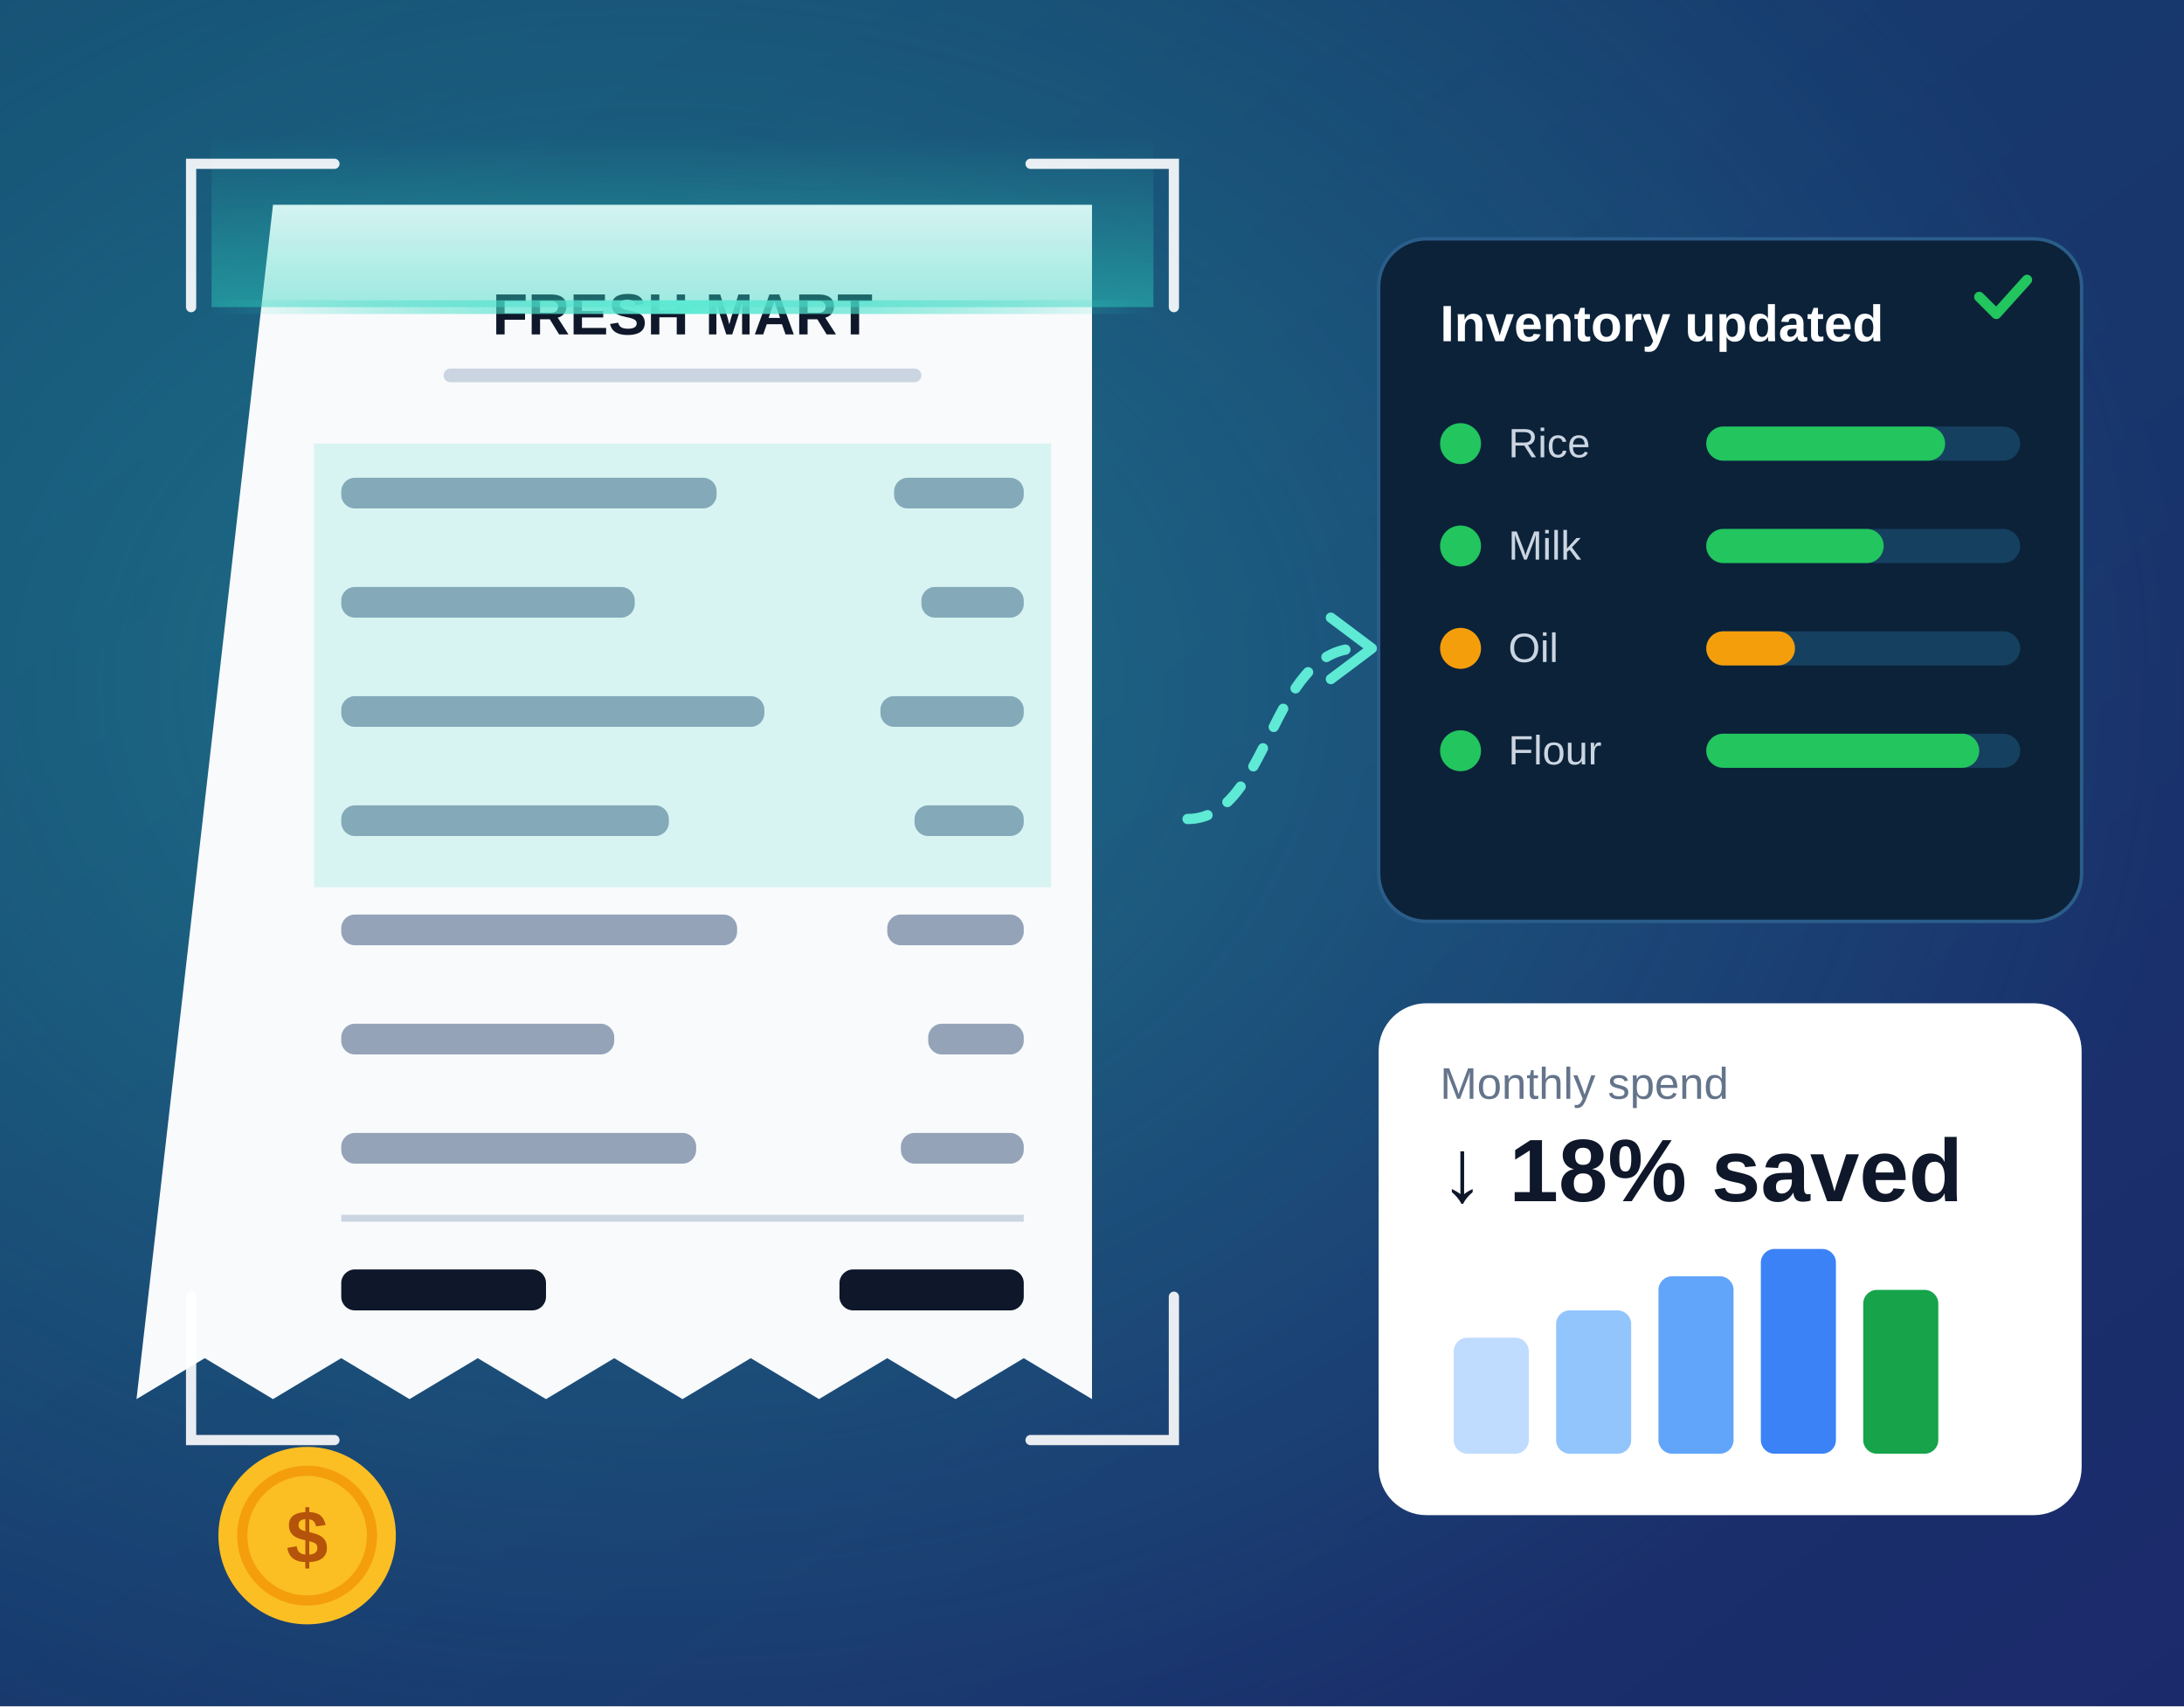
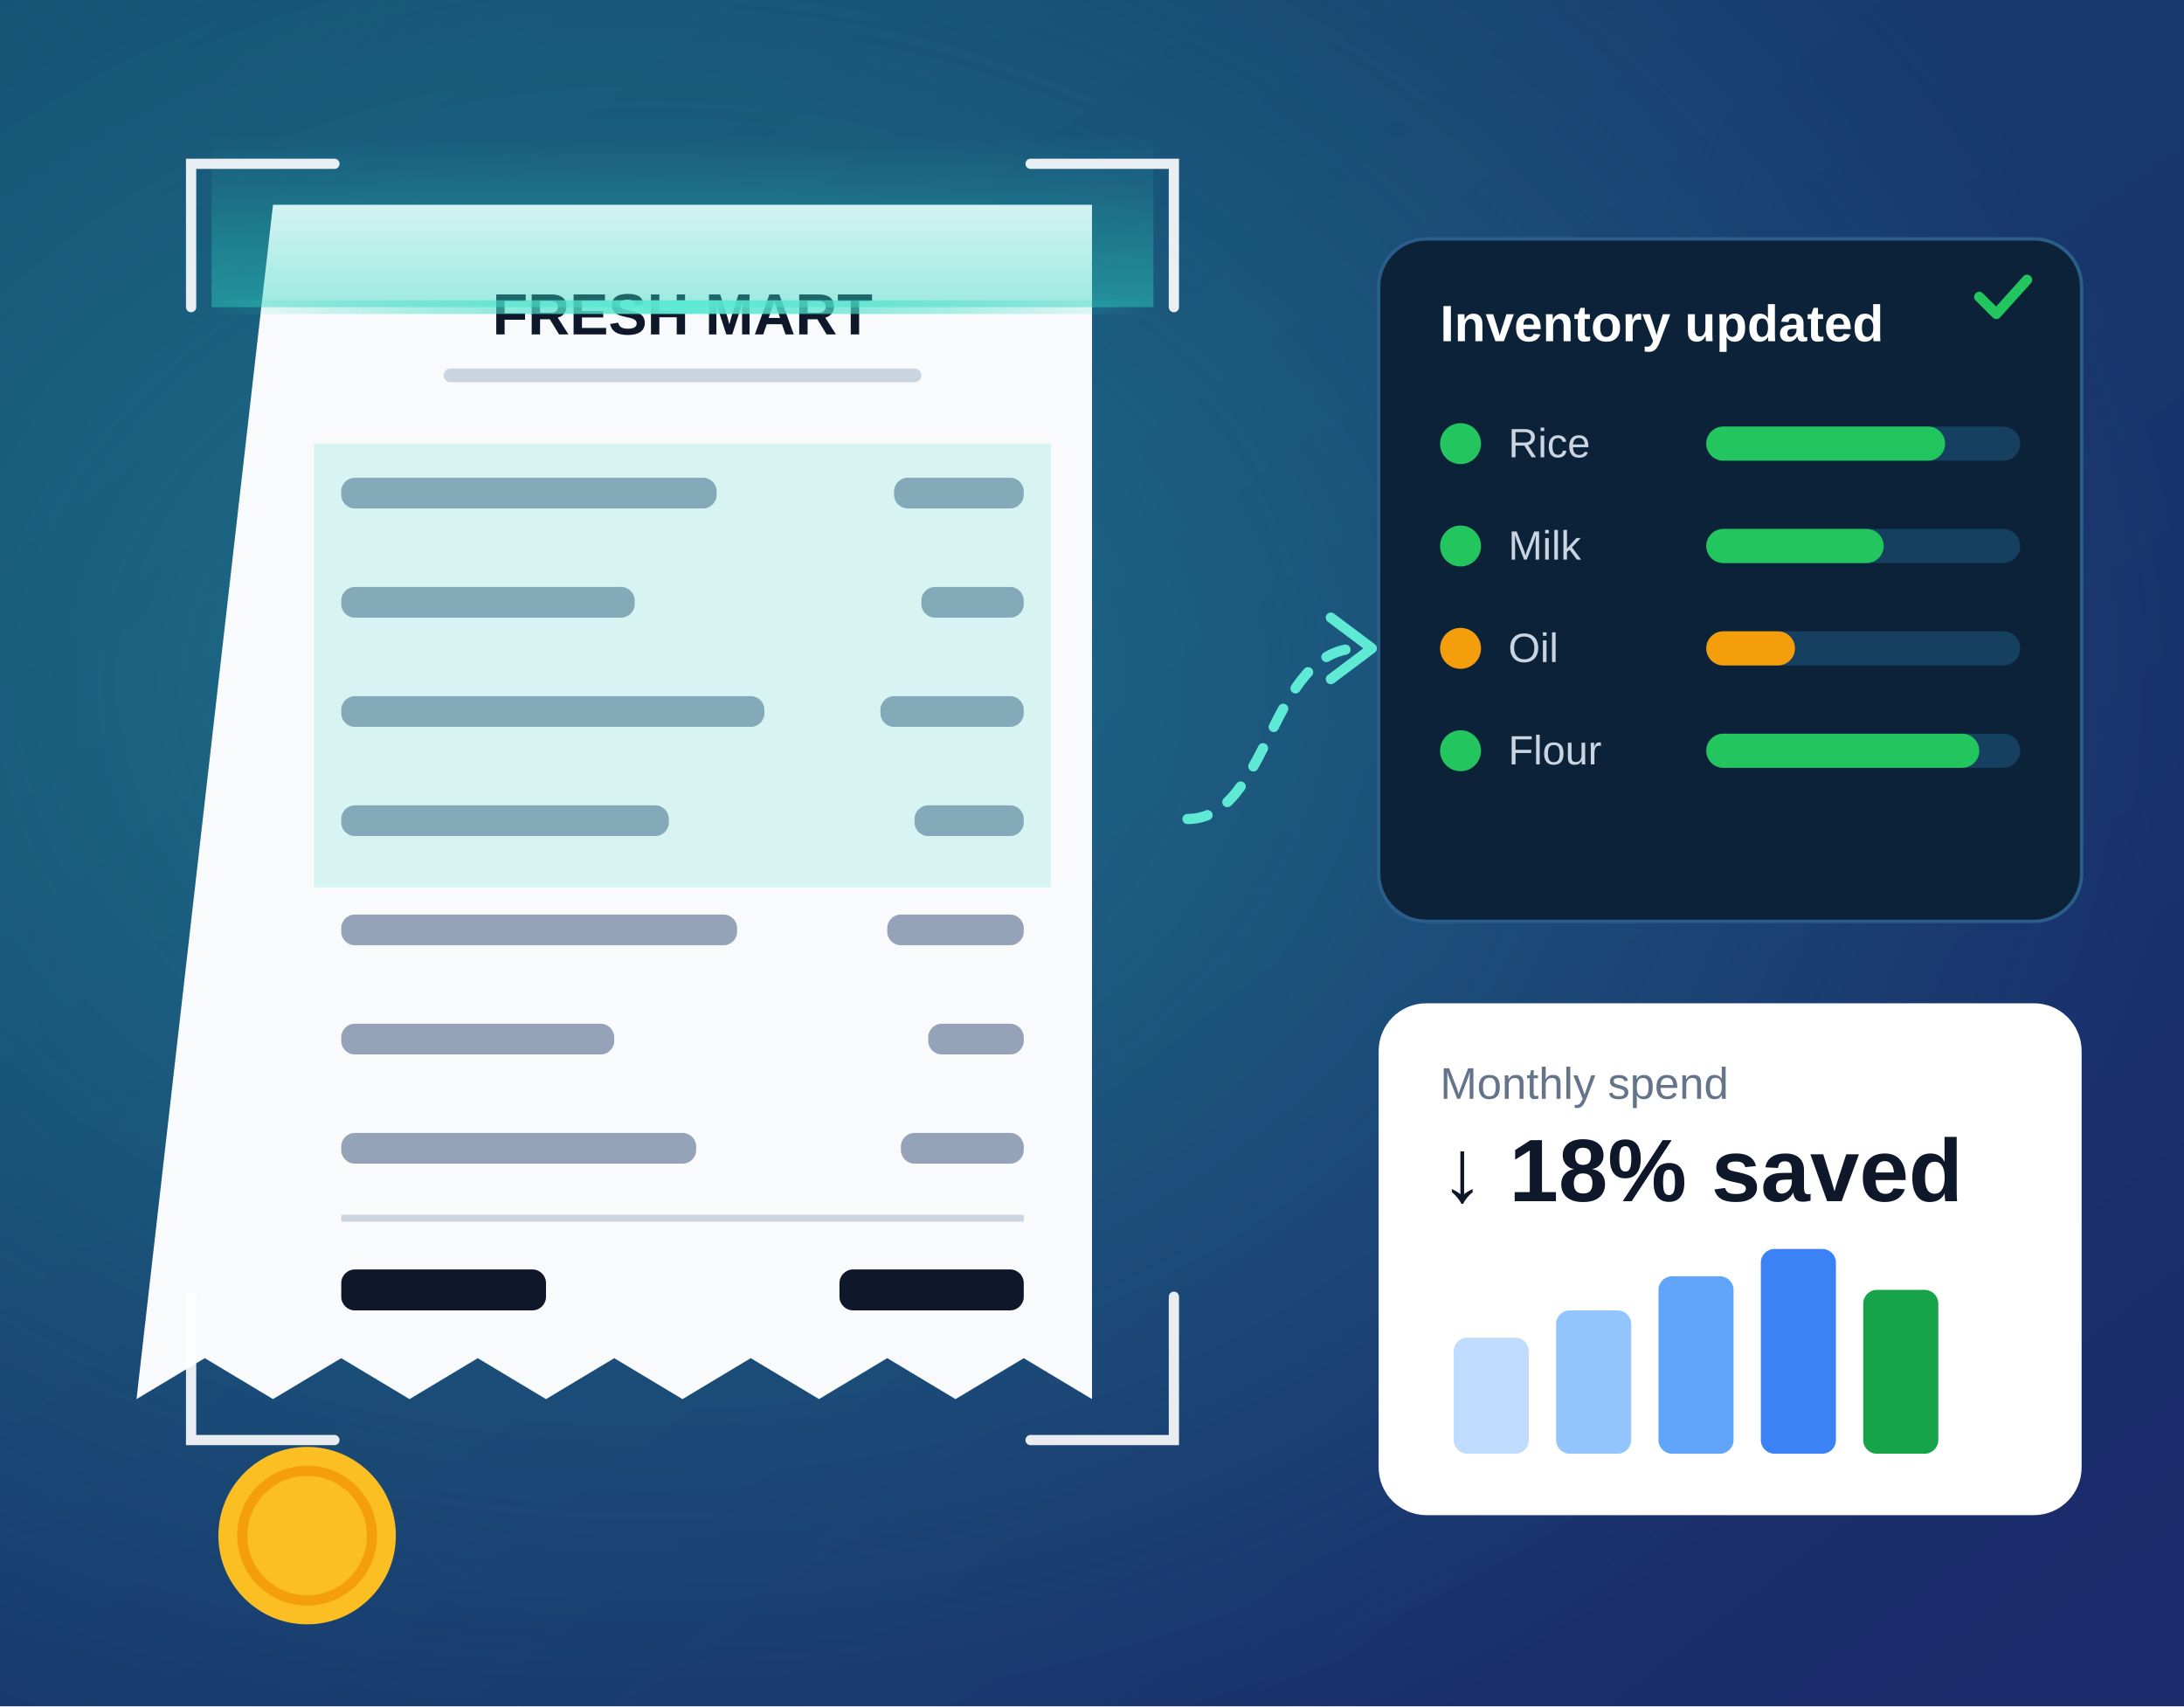
<svg xmlns="http://www.w3.org/2000/svg" viewBox="0 0 640 500" role="img" aria-label="An invoice being scanned, its items flowing into inventory, with savings growing">
  <defs>
    <linearGradient id="bg" x1="0" y1="0" x2="1" y2="1">
      <stop offset="0" stop-color="#14456e" />
      <stop offset="1" stop-color="#1b2a6b" />
    </linearGradient>
    <radialGradient id="glow" cx=".3" cy=".4" r=".7">
      <stop offset="0" stop-color="#2dd4bf" stop-opacity=".35" />
      <stop offset="1" stop-color="#2dd4bf" stop-opacity="0" />
    </radialGradient>
    <linearGradient id="beam" x1="0" x2="1">
      <stop offset="0" stop-color="#2dd4bf" stop-opacity="0" />
      <stop offset=".5" stop-color="#5eead4" />
      <stop offset="1" stop-color="#2dd4bf" stop-opacity="0" />
    </linearGradient>
    <linearGradient id="beamGlow" x1="0" y1="0" x2="0" y2="1">
      <stop offset="0" stop-color="#2dd4bf" stop-opacity="0" />
      <stop offset="1" stop-color="#2dd4bf" stop-opacity=".45" />
    </linearGradient>
    <clipPath id="paper">
      <path d="M80 60h240v350l-20 -12-20 12-20 -12-20 12-20 -12-20 12-20 -12-20 12-20 -12-20 12-20 -12-20 12z" />
    </clipPath>
  </defs>
  <rect width="640" height="500" fill="url(#bg)" />
  <rect width="640" height="500" fill="url(#glow)" />
  <path d="M80 60h240v350l-20 -12-20 12-20 -12-20 12-20 -12-20 12-20 -12-20 12-20 -12-20 12-20 -12-20 12-20 -12-20 12z" fill="#f8fafc" />
  <g clip-path="url(#paper)">
    <text x="200" y="98" text-anchor="middle" font-family="system-ui,Arial,sans-serif" font-size="17" font-weight="700" fill="#0f172a">FRESH MART</text>
    <rect x="130" y="108" width="140" height="4" rx="2" fill="#cbd5e1" />
    <g fill="#94a3b8">
      <rect x="100" y="140" width="110" height="9" rx="4" />
      <rect x="262" y="140" width="38" height="9" rx="4" />
      <rect x="100" y="172" width="86" height="9" rx="4" />
      <rect x="270" y="172" width="30" height="9" rx="4" />
      <rect x="100" y="204" width="124" height="9" rx="4" />
      <rect x="258" y="204" width="42" height="9" rx="4" />
      <rect x="100" y="236" width="96" height="9" rx="4" />
      <rect x="268" y="236" width="32" height="9" rx="4" />
      <rect x="100" y="268" width="116" height="9" rx="4" />
      <rect x="260" y="268" width="40" height="9" rx="4" />
      <rect x="100" y="300" width="80" height="9" rx="4" />
      <rect x="272" y="300" width="28" height="9" rx="4" />
      <rect x="100" y="332" width="104" height="9" rx="4" />
      <rect x="264" y="332" width="36" height="9" rx="4" />
    </g>
    <rect x="100" y="356" width="200" height="2" fill="#cbd5e1" />
    <rect x="100" y="372" width="60" height="12" rx="4" fill="#0f172a" />
    <rect x="246" y="372" width="54" height="12" rx="4" fill="#0f172a" />
    <rect x="92" y="130" width="216" height="130" fill="#2dd4bf" opacity=".16" />
    <g fill="#16a34a">
      <circle cx="86" cy="145" r="0" />
    </g>
  </g>
  <g>
    <rect x="62" y="40" width="276" height="50" fill="url(#beamGlow)">
      <animate attributeName="y" values="60;330;60" dur="4s" repeatCount="indefinite" />
    </rect>
    <rect x="62" y="88" width="276" height="4" rx="2" fill="url(#beam)">
      <animate attributeName="y" values="108;378;108" dur="4s" repeatCount="indefinite" />
    </rect>
  </g>
  <g fill="none" stroke="#fff" stroke-width="3" stroke-linecap="round" opacity=".9">
    <path d="M56 90V48h42" />
    <path d="M344 90V48h-42" />
    <path d="M56 380v42h42" />
    <path d="M344 380v42h-42" />
  </g>
  <path d="M348 240C372 240 372 190 398 190" fill="none" stroke="#5eead4" stroke-width="3" stroke-dasharray="6 7" stroke-linecap="round" />
  <path d="M390 181l12 9-12 9" fill="none" stroke="#5eead4" stroke-width="3" stroke-linecap="round" stroke-linejoin="round" />
  <g>
    <rect x="404" y="70" width="206" height="200" rx="14" fill="#0b2239" stroke="#2b5d8a" />
    <text x="422" y="100" font-family="system-ui,Arial,sans-serif" font-size="15" font-weight="700" fill="#fff">Inventory updated</text>
    <g font-family="system-ui,Arial,sans-serif" font-size="12" fill="#cbd5e1">
      <circle cx="428" cy="130" r="6" fill="#22c55e" />
      <text x="442" y="134">Rice</text>
      <rect x="500" y="125" width="92" height="10" rx="5" fill="#16405f" />
      <rect x="500" y="125" width="70" height="10" rx="5" fill="#22c55e" />
      <circle cx="428" cy="160" r="6" fill="#22c55e" />
      <text x="442" y="164">Milk</text>
      <rect x="500" y="155" width="92" height="10" rx="5" fill="#16405f" />
      <rect x="500" y="155" width="52" height="10" rx="5" fill="#22c55e" />
      <circle cx="428" cy="190" r="6" fill="#f59e0b" />
      <text x="442" y="194">Oil</text>
      <rect x="500" y="185" width="92" height="10" rx="5" fill="#16405f" />
      <rect x="500" y="185" width="26" height="10" rx="5" fill="#f59e0b" />
      <circle cx="428" cy="220" r="6" fill="#22c55e" />
      <text x="442" y="224">Flour</text>
      <rect x="500" y="215" width="92" height="10" rx="5" fill="#16405f" />
      <rect x="500" y="215" width="80" height="10" rx="5" fill="#22c55e" />
    </g>
    <path d="M580 87l5 5 9-10" fill="none" stroke="#22c55e" stroke-width="3" stroke-linecap="round" stroke-linejoin="round" />
  </g>
  <g>
    <rect x="404" y="294" width="206" height="150" rx="14" fill="#fff" />
    <text x="422" y="322" font-family="system-ui,Arial,sans-serif" font-size="13" fill="#64748b">Monthly spend</text>
    <text x="422" y="352" font-family="system-ui,Arial,sans-serif" font-size="26" font-weight="700" fill="#0f172a">↓ 18% saved</text>
    <g>
      <rect x="426" y="392" width="22" height="34" rx="4" fill="#bfdbfe" />
      <rect x="456" y="384" width="22" height="42" rx="4" fill="#93c5fd" />
      <rect x="486" y="374" width="22" height="52" rx="4" fill="#60a5fa" />
      <rect x="516" y="366" width="22" height="60" rx="4" fill="#3b82f6" />
      <rect x="546" y="378" width="22" height="48" rx="4" fill="#16a34a" />
    </g>
  </g>
  <g transform="translate(90 450)">
    <circle r="26" fill="#fbbf24" />
    <circle r="19" fill="none" stroke="#f59e0b" stroke-width="3" />
-     <text y="8" text-anchor="middle" font-family="system-ui,Arial,sans-serif" font-size="22" font-weight="700" fill="#b45309">$</text>
+     <text y="8" text-anchor="middle" font-family="system-ui,Arial,sans-serif" font-size="22" font-weight="700" fill="#b45309" />
  </g>
</svg>
